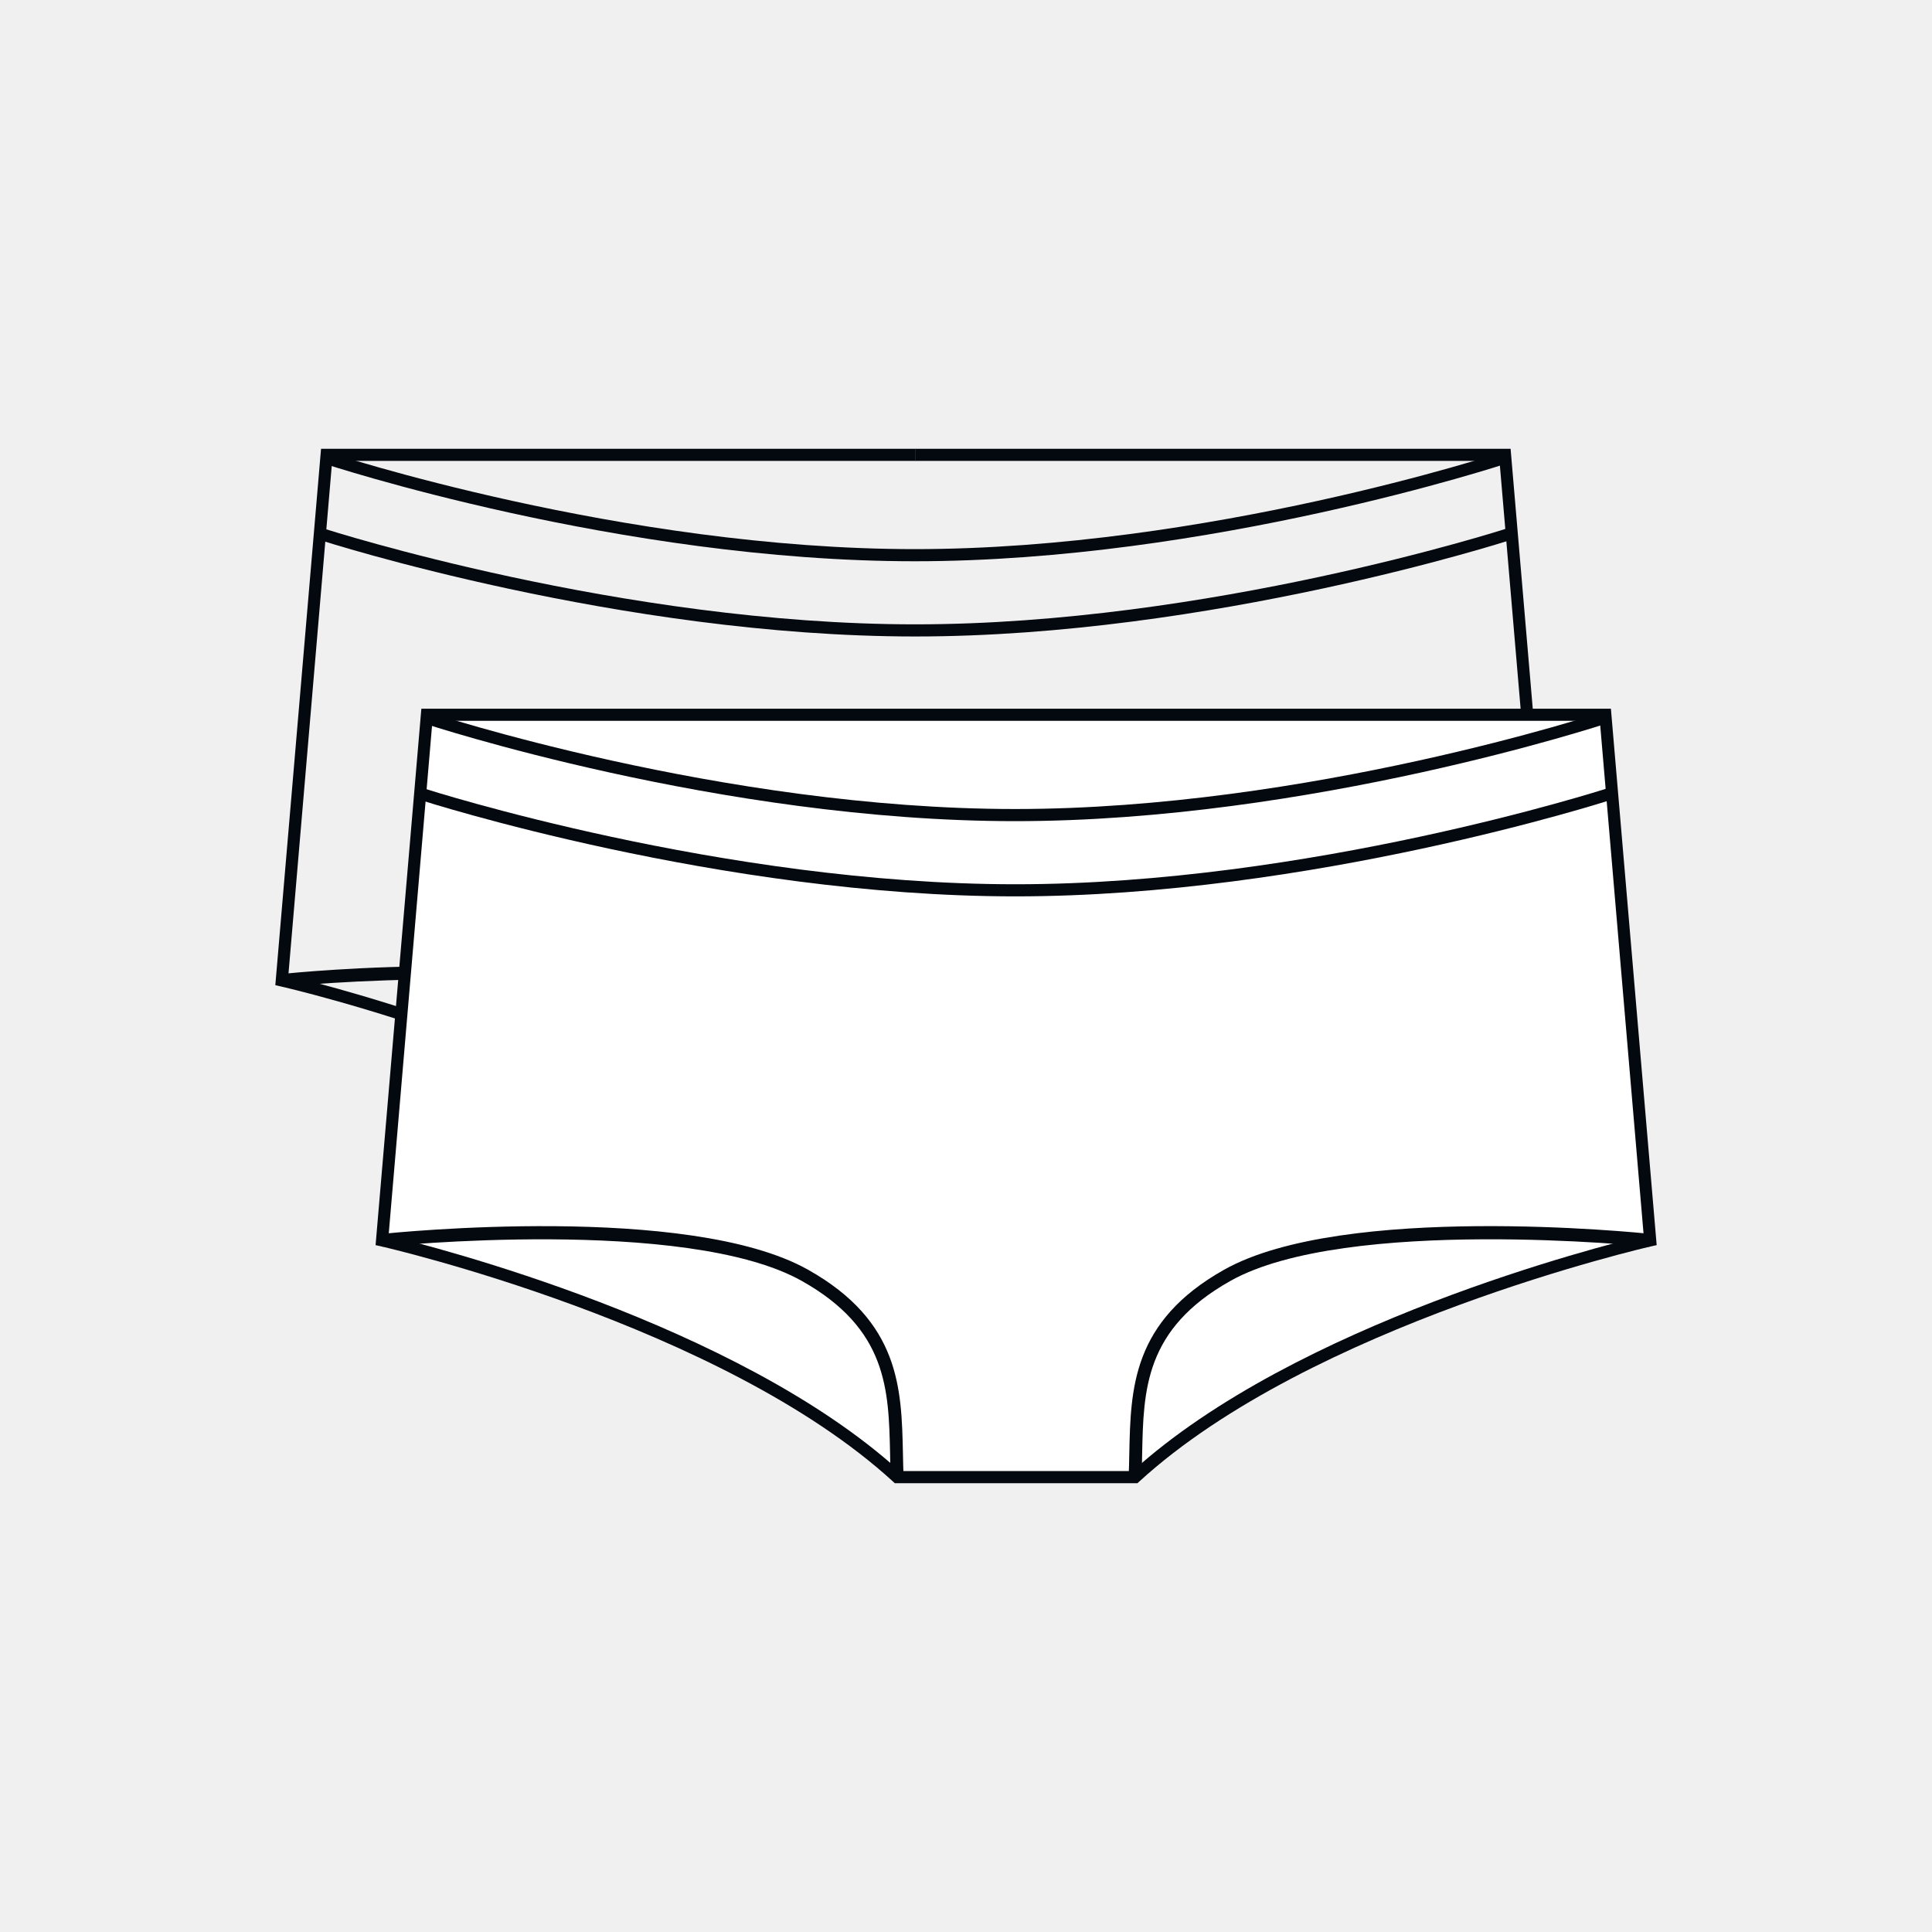
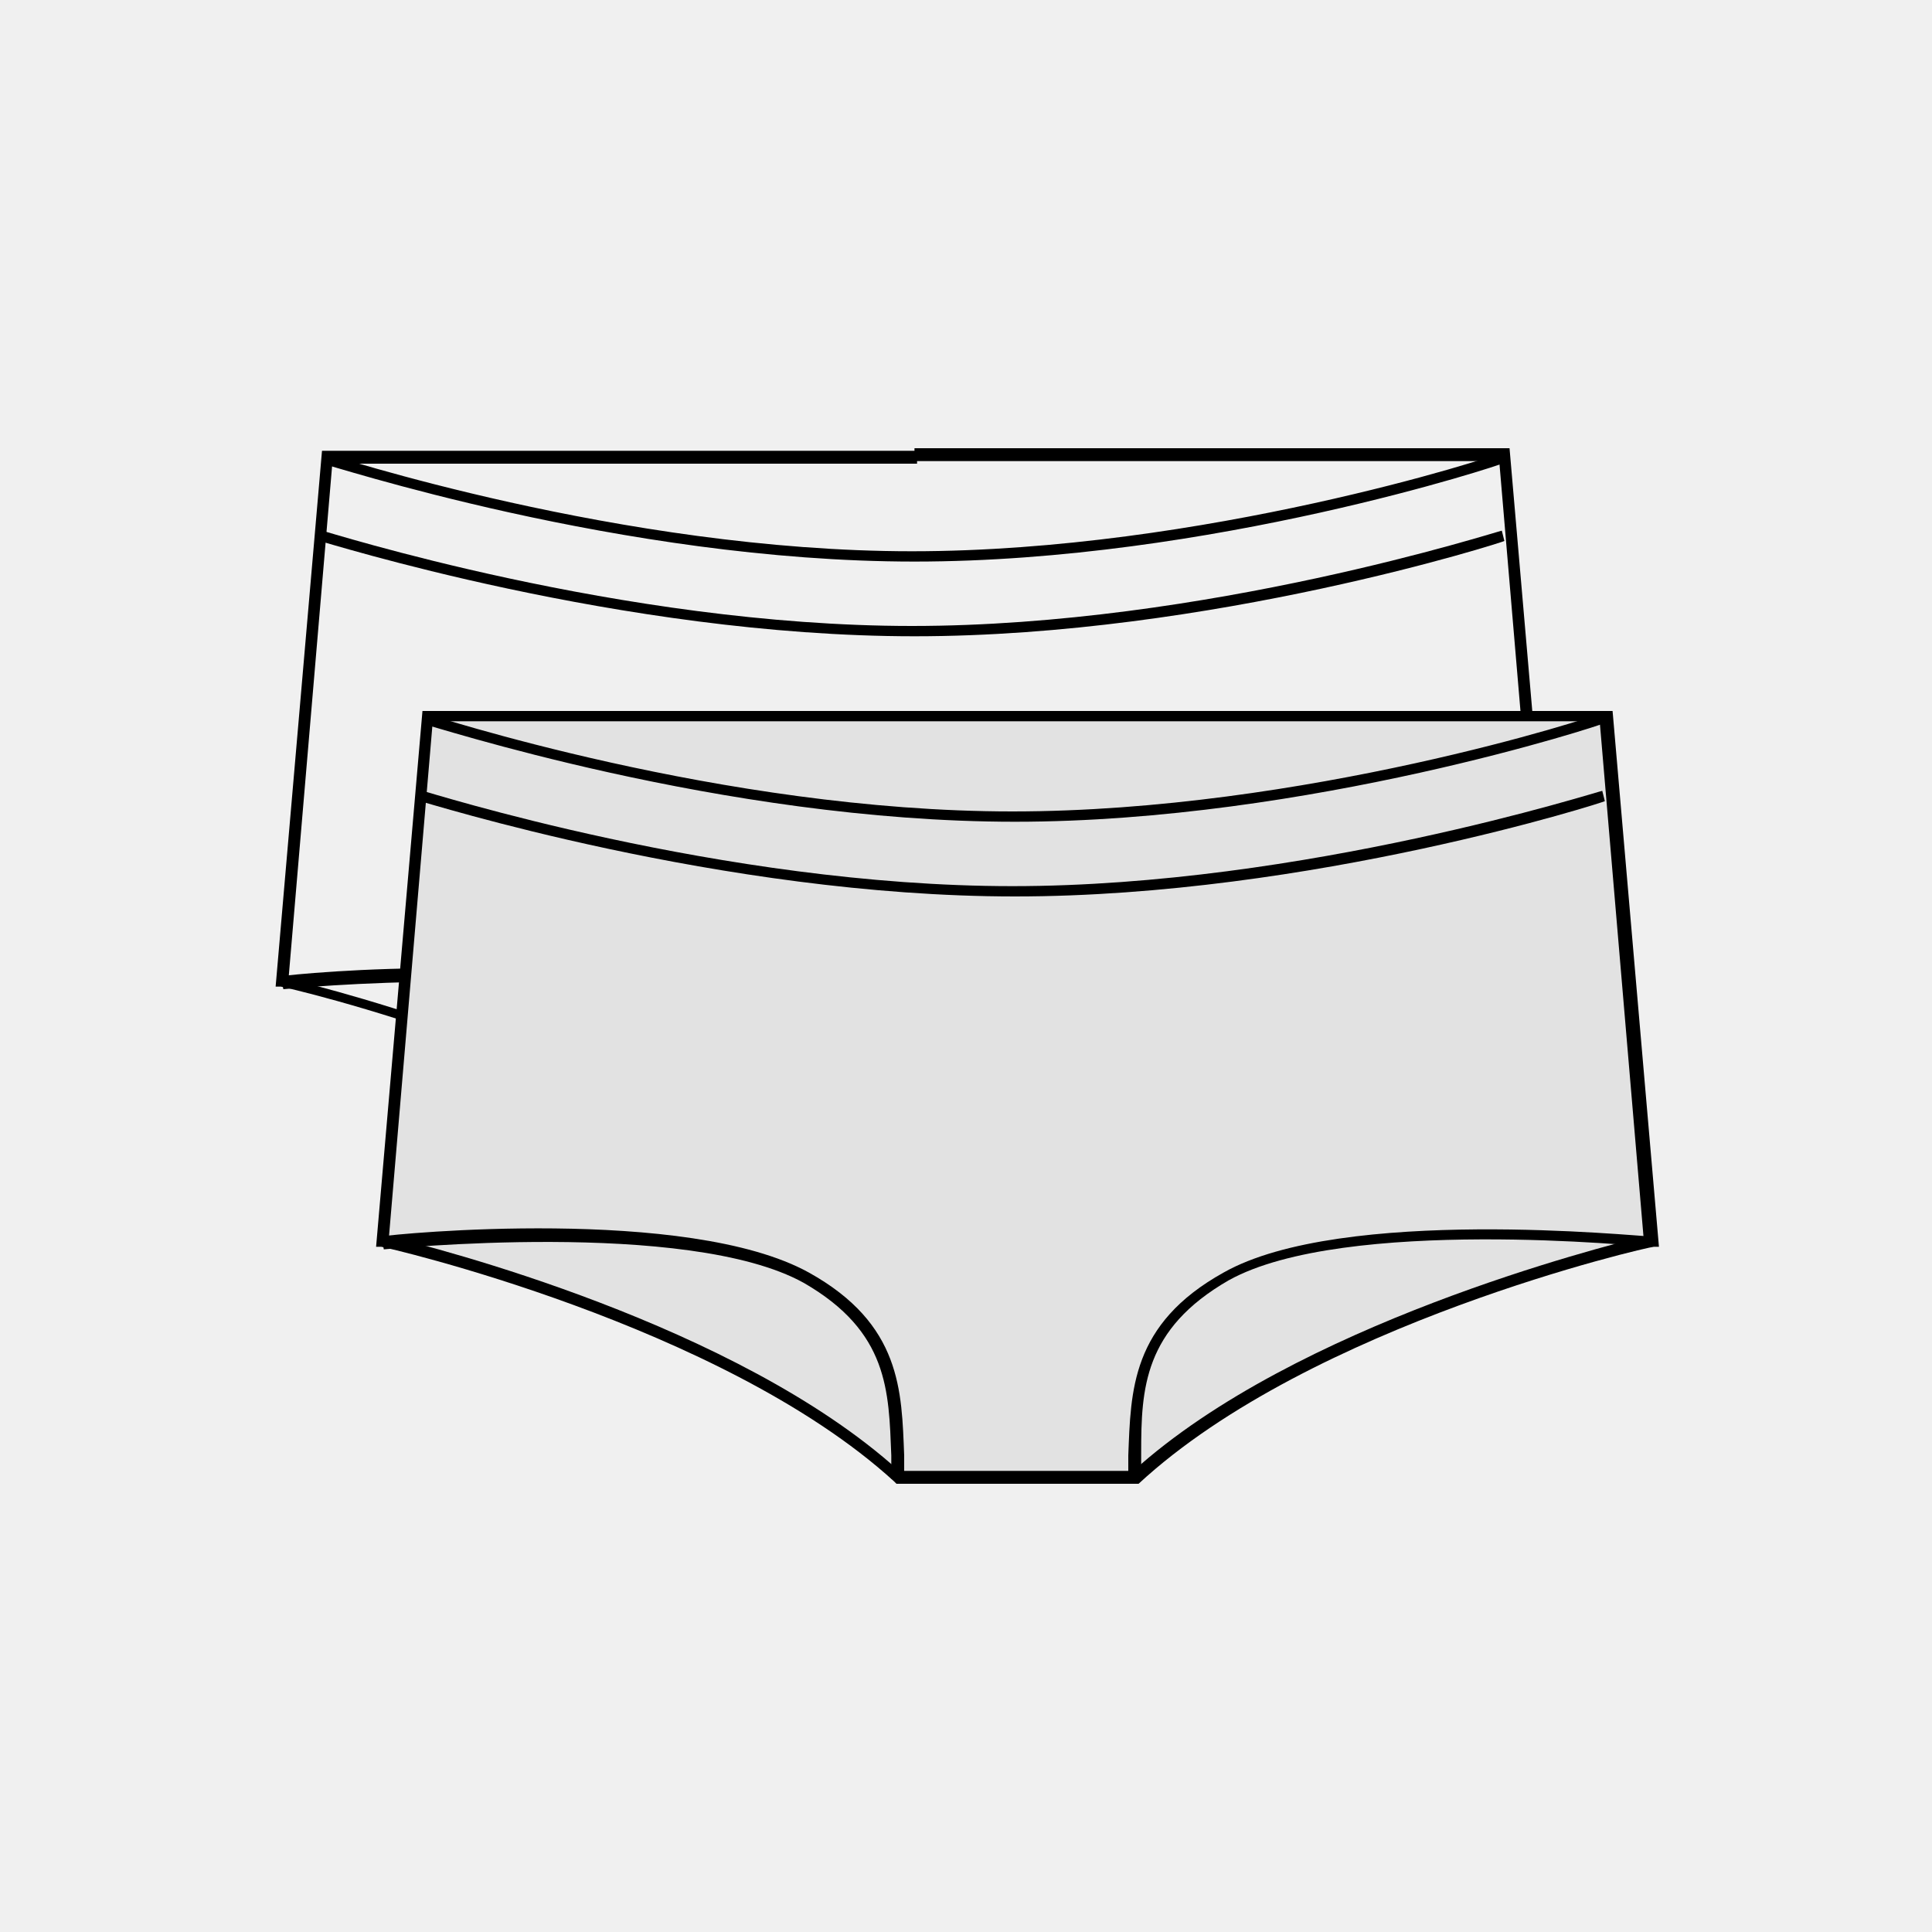
<svg xmlns="http://www.w3.org/2000/svg" version="1.1" x="0px" y="0px" viewBox="0 0 75 75" enable-background="new 0 0 75 75" xml:space="preserve">
-   <g id="TENCEL_Women_x27_s">
+   <g>
    <g>
-       <path fill="#04080F" d="M30.686,47.262c-0.013-0.306-0.02-0.613-0.025-0.923c-0.055-2.486-0.105-4.835-3.426-6.702    c-4.494-2.527-16.152-1.34-16.27-1.328l-0.053-0.497c0.486-0.051,11.936-1.216,16.566,1.39c3.569,2.006,3.626,4.61,3.682,7.127    c0.006,0.306,0.012,0.61,0.025,0.913L30.686,47.262z" />
-       <path fill="#04080F" d="M40.42,47.262l-0.5-0.021c0.015-0.303,0.021-0.607,0.026-0.913c0.055-2.518,0.112-5.121,3.68-7.127    c4.634-2.607,16.08-1.44,16.566-1.39l-0.052,0.497c-0.117-0.013-11.774-1.199-16.271,1.328c-3.319,1.867-3.37,4.216-3.424,6.702    C40.44,46.649,40.434,46.957,40.42,47.262" />
-       <path fill="#04080F" d="M35.514,21.788c-11.439,0-22.849-3.761-22.962-3.799l0.149-0.447c0.113,0.038,11.453,3.775,22.812,3.775    c11.36,0,22.728-3.737,22.84-3.775l0.148,0.447C58.388,18.026,46.953,21.788,35.514,21.788" />
-       <path fill="#04080F" d="M35.527,24.708c-11.438,0-22.965-3.698-23.08-3.736l0.145-0.447c0.115,0.037,11.574,3.712,22.936,3.712    c11.364,0,22.821-3.675,22.937-3.712l0.144,0.447C58.492,21.01,46.966,24.708,35.527,24.708" />
-       <path fill="#04080F" d="M40.262,47.487h-4.709v-0.471h4.526c6.329-5.736,18.155-8.733,19.835-9.138L58.21,17.892H35.528v-0.47    h23.113l1.776,20.823l-0.2,0.045c-0.132,0.028-13.212,3.025-19.889,9.135L40.262,47.487z" />
-       <path fill="#04080F" d="M35.553,47.487h-4.709l-0.066-0.062c-6.678-6.109-19.758-9.106-19.891-9.135l-0.199-0.045l1.775-20.823    h23.074v0.47H12.895l-1.703,19.986c1.68,0.404,13.507,3.401,19.836,9.138h4.525V47.487z" />
-       <path fill="#FFFFFF" d="M39.43,27.747H16.573L14.832,48.15c0,0,13.195,2.968,19.996,9.192h4.618h4.618    c6.801-6.225,19.995-9.192,19.995-9.192L62.32,27.747h-22.9" />
-       <path fill="#04080F" d="M44.155,57.578h-9.419l-0.067-0.062c-6.677-6.11-19.757-9.105-19.889-9.136l-0.2-0.044l1.777-20.824    h46.178l1.777,20.824l-0.201,0.044c-0.131,0.03-13.213,3.027-19.888,9.136L44.155,57.578z M34.919,57.106h9.055    c6.327-5.735,18.153-8.733,19.835-9.138l-1.704-19.986H16.788l-1.704,19.986C16.766,48.373,28.592,51.371,34.919,57.106" />
-       <path fill="#04080F" d="M34.578,57.352c-0.013-0.305-0.02-0.611-0.025-0.92c-0.054-2.487-0.104-4.838-3.425-6.705    c-4.495-2.527-16.152-1.341-16.27-1.328l-0.052-0.497c0.486-0.051,11.934-1.217,16.565,1.39c3.57,2.007,3.626,4.611,3.681,7.13    c0.006,0.305,0.012,0.608,0.025,0.91L34.578,57.352z" />
-       <path fill="#04080F" d="M44.313,57.352l-0.5-0.021c0.015-0.302,0.021-0.605,0.026-0.91c0.054-2.519,0.109-5.123,3.68-7.13    c4.633-2.606,16.08-1.441,16.566-1.39l-0.052,0.497c-0.117-0.013-11.775-1.198-16.271,1.328c-3.32,1.867-3.371,4.218-3.424,6.705    C44.334,56.741,44.327,57.047,44.313,57.352" />
-       <path fill="#04080F" d="M39.406,31.877c-11.439,0-22.848-3.761-22.961-3.799l0.149-0.447c0.112,0.038,11.452,3.775,22.812,3.775    c11.36,0,22.729-3.737,22.841-3.775l0.148,0.447C62.281,28.116,50.846,31.877,39.406,31.877" />
-       <path fill="#04080F" d="M39.42,34.797c-11.438,0-22.965-3.697-23.08-3.735l0.145-0.447c0.115,0.037,11.574,3.712,22.936,3.712    s22.821-3.675,22.938-3.712l0.144,0.447C62.386,31.1,50.858,34.797,39.42,34.797" />
+       <g>
+         <path d="M30.7,47.3c0-0.3,0-0.6,0-0.9c-0.1-2.5-0.1-4.8-3.4-6.7c-4.5-2.5-16.2-1.3-16.3-1.3l-0.1-0.5     c0.5-0.1,11.9-1.2,16.6,1.4c3.6,2,3.6,4.6,3.7,7.1c0,0.3,0,0.6,0,0.9L30.7,47.3z" />
+       </g>
+     </g>
+     <g>
+       <g>
+         <path d="M40.4,47.3l-0.5,0c0-0.3,0-0.6,0-0.9c0.1-2.5,0.1-5.1,3.7-7.1c4.6-2.6,16.1-1.4,16.6-1.4l-0.1,0.5     c-0.1,0-11.8-1.2-16.3,1.3c-3.3,1.9-3.4,4.2-3.4,6.7C40.4,46.6,40.4,47,40.4,47.3z" />
+       </g>
+     </g>
+     <g>
+       <g>
+         <path d="M35.5,17.7" />
+       </g>
+     </g>
+     <g>
+       <g>
+         <path d="M32.1,17.7" />
+       </g>
+     </g>
+     <g>
+       <path d="M35.5,21.8c-11.4,0-22.8-3.8-23-3.8l0.1-0.4c0.1,0,11.5,3.8,22.8,3.8s22.7-3.7,22.8-3.8l0.1,0.4    C58.4,18,47,21.8,35.5,21.8z" />
+     </g>
+     <g>
+       <path d="M35.5,24.7c-11.4,0-23-3.7-23.1-3.7l0.1-0.4c0.1,0,11.6,3.7,22.9,3.7c11.4,0,22.8-3.7,22.9-3.7l0.1,0.4    C58.5,21,47,24.7,35.5,24.7z" />
+     </g>
+     <g>
+       <g>
+         <path d="M35.5,17.7" />
+       </g>
+     </g>
+     <g>
+       <g>
+         <path d="M39,17.7" />
+       </g>
+     </g>
+     <g>
+       <path d="M40.3,47.5h-4.7V47h4.5c6.3-5.7,18.2-8.7,19.8-9.1l-1.7-20H35.5v-0.5h23.1l1.8,20.8l-0.2,0    C60.1,38.3,47,41.3,40.3,47.5L40.3,47.5z" />
+     </g>
+     <g>
+       <path d="M35.6,47.5h-4.7l-0.1-0.1c-6.7-6.1-19.8-9.1-19.9-9.1l-0.2,0l1.8-20.8h23.1v0.5H12.9l-1.7,20    c1.7,0.4,13.5,3.4,19.8,9.1h4.5V47.5z" />
+     </g>
+     <g>
+       <g>
+         <path d="M39.4,26.7" />
+       </g>
+     </g>
+     <g>
+       <g>
+         <path d="M36,26.7" />
+       </g>
+     </g>
+     <g>
+       <g>
+         <path fill="#E2E2E2" d="M39.4,27.7l-22.9,0l-1.7,20.4c0,0,13.2,3,20,9.2h4.6h4.6c6.8-6.2,20-9.2,20-9.2l-1.7-20.4L39.4,27.7" />
+         <path d="M44.2,57.6h-9.4l-0.1-0.1c-6.7-6.1-19.8-9.1-19.9-9.1l-0.2,0l1.8-20.8h46.2l1.8,20.8l-0.2,0     C64,48.4,50.9,51.4,44.2,57.6L44.2,57.6z M34.9,57.1H44c6.3-5.7,18.2-8.7,19.8-9.1l-1.7-20H16.8l-1.7,20     C16.8,48.4,28.6,51.4,34.9,57.1z" />
+       </g>
+       <g>
+         <g>
+           <path d="M34.6,57.4c0-0.3,0-0.6,0-0.9c-0.1-2.5-0.1-4.8-3.4-6.7c-4.5-2.5-16.2-1.3-16.3-1.3l-0.1-0.5      c0.5-0.1,11.9-1.2,16.6,1.4c3.6,2,3.6,4.6,3.7,7.1c0,0.3,0,0.6,0,0.9L34.6,57.4z" />
+         </g>
+       </g>
+       <g>
+         <g>
+           <path d="M44.3,57.4l-0.5,0c0-0.3,0-0.6,0-0.9c0.1-2.5,0.1-5.1,3.7-7.1c4.6-2.6,16.1-1.4,16.6-1.4L64,48.4      c-0.1,0-11.8-1.2-16.3,1.3c-3.3,1.9-3.4,4.2-3.4,6.7C44.3,56.7,44.3,57,44.3,57.4z" />
+         </g>
+       </g>
+       <g>
+         <path d="M39.4,31.9c-11.4,0-22.8-3.8-23-3.8l0.1-0.4c0.1,0,11.5,3.8,22.8,3.8s22.7-3.7,22.8-3.8l0.1,0.4     C62.3,28.1,50.8,31.9,39.4,31.9z" />
+       </g>
+       <g>
+         <path d="M39.4,34.8c-11.4,0-23-3.7-23.1-3.7l0.1-0.4c0.1,0,11.6,3.7,22.9,3.7s22.8-3.7,22.9-3.7l0.1,0.4     C62.4,31.1,50.9,34.8,39.4,34.8z" />
+       </g>
+     </g>
+     <g>
+       <g>
+         <path d="M39.4,26.7" />
+       </g>
+     </g>
+     <g>
+       <g>
+         <path d="M42.9,26.7" />
+       </g>
    </g>
  </g>
</svg>
